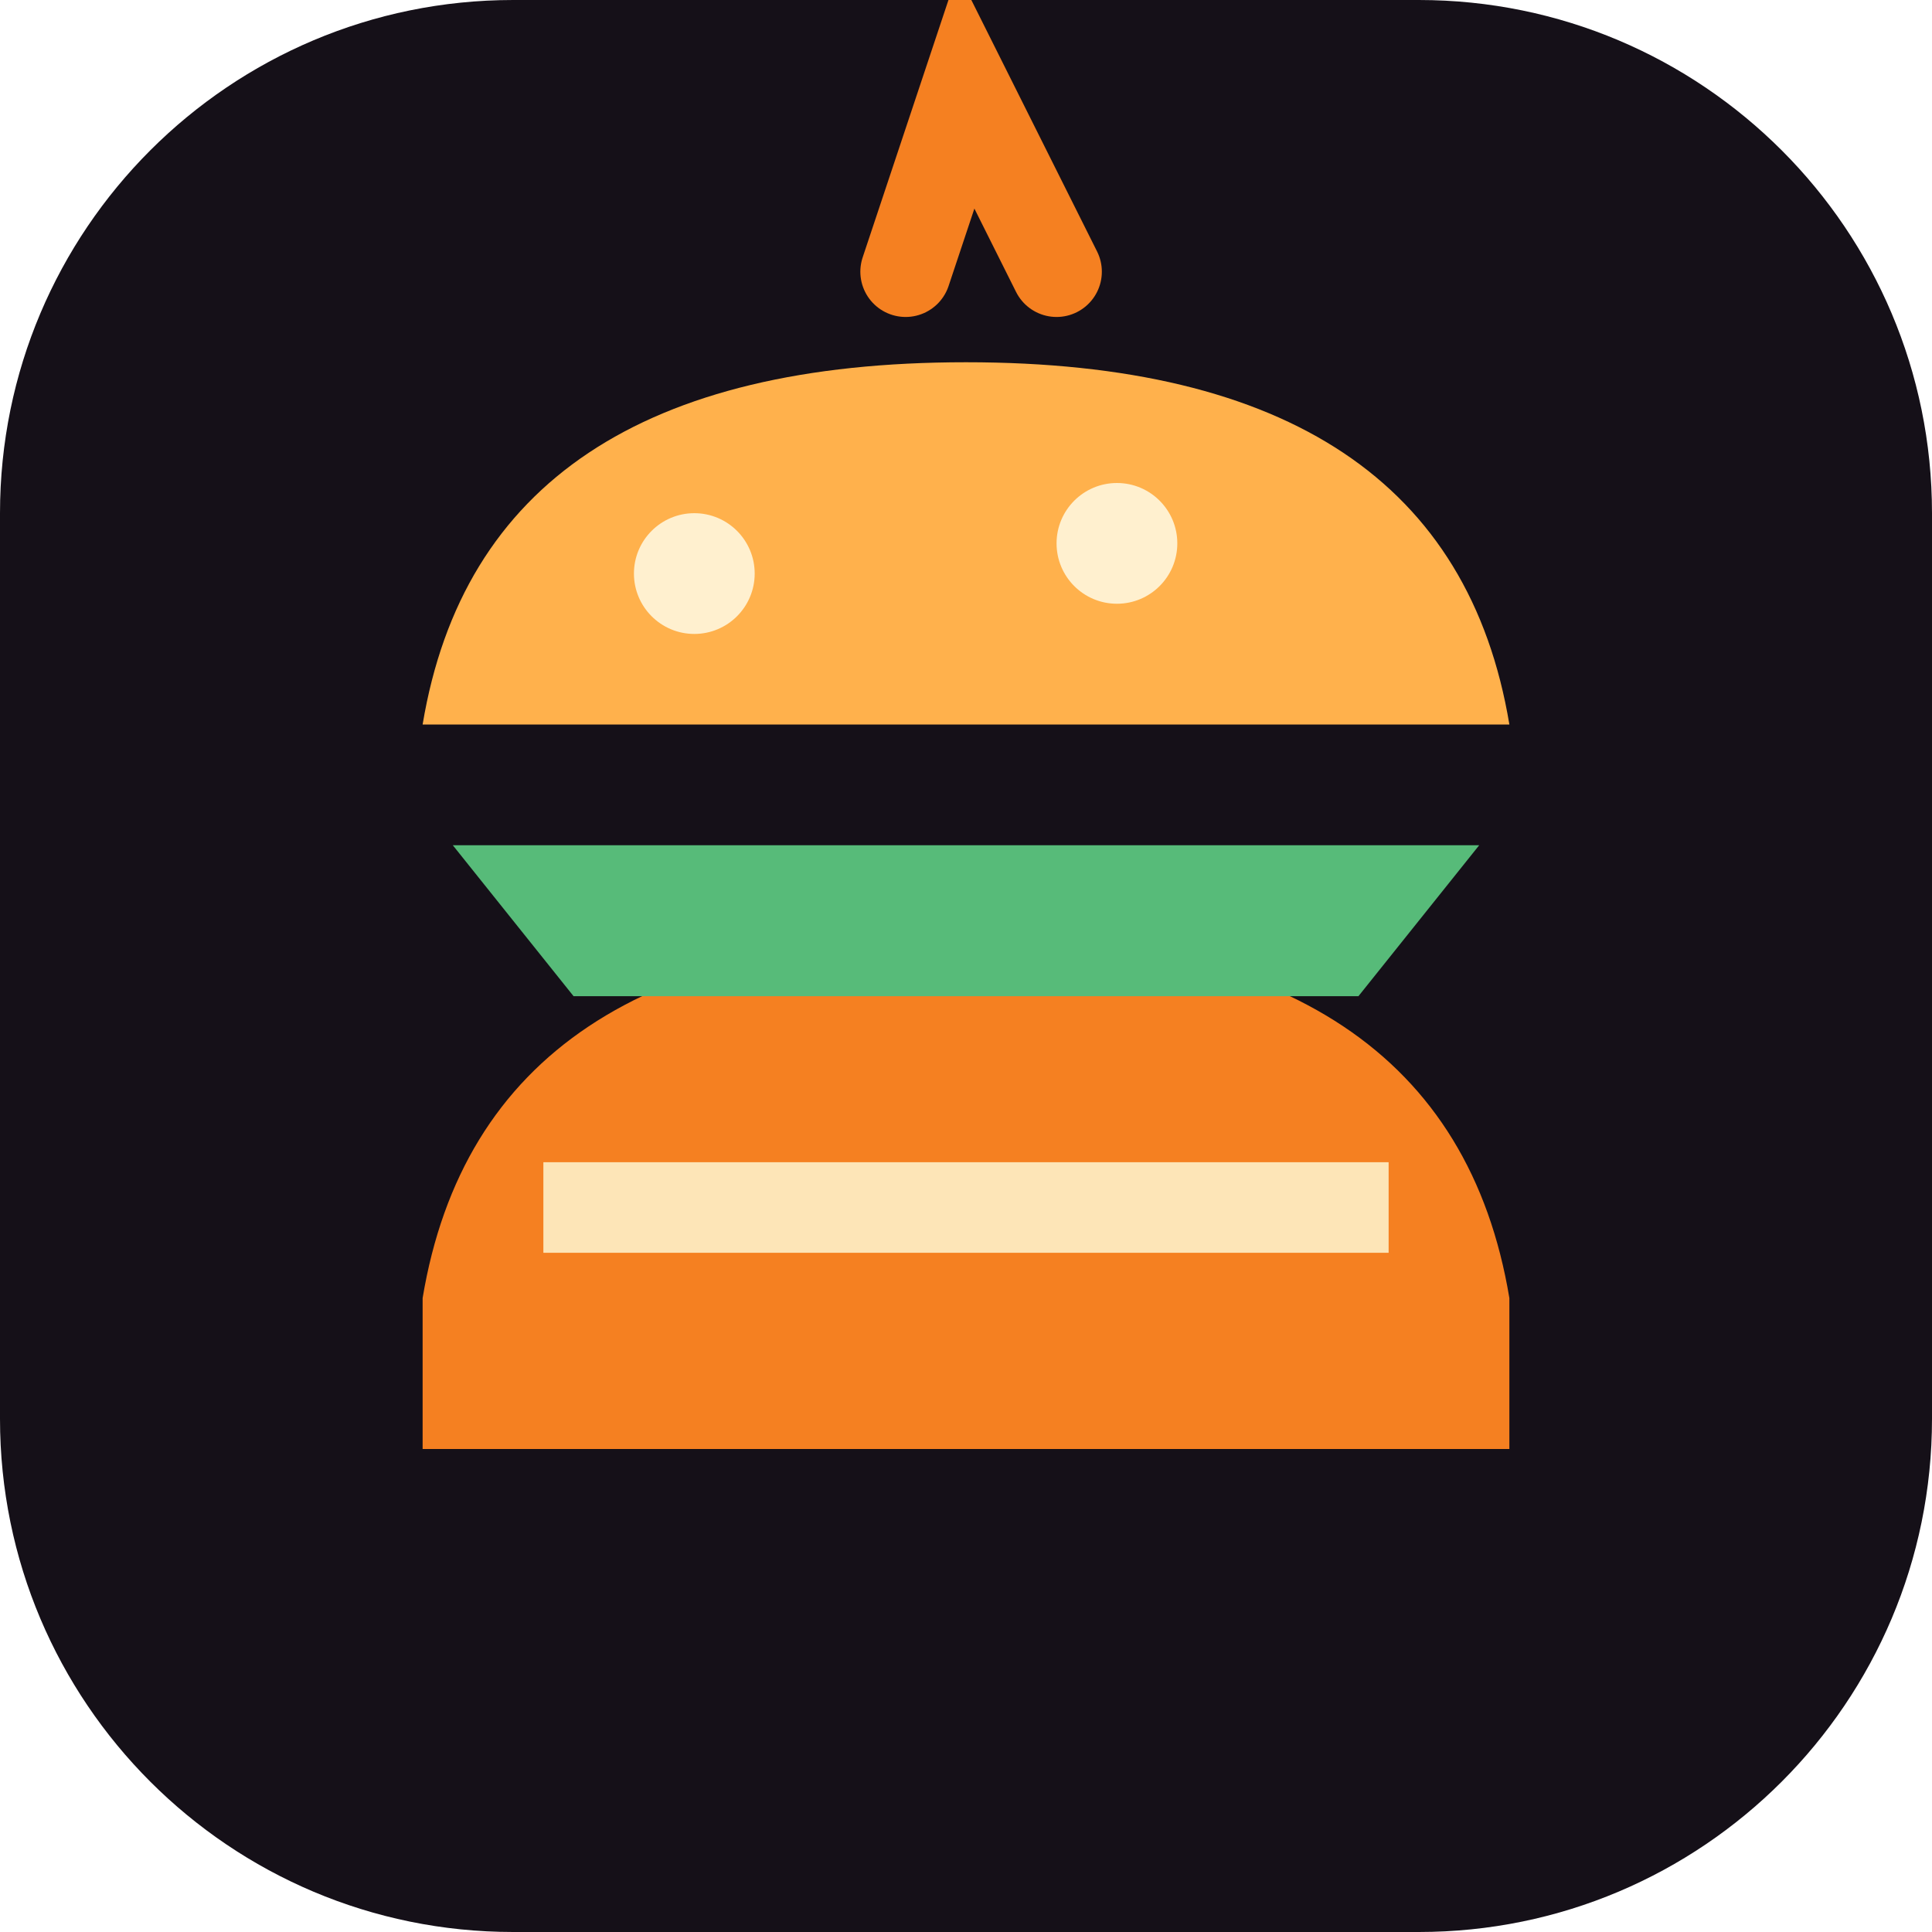
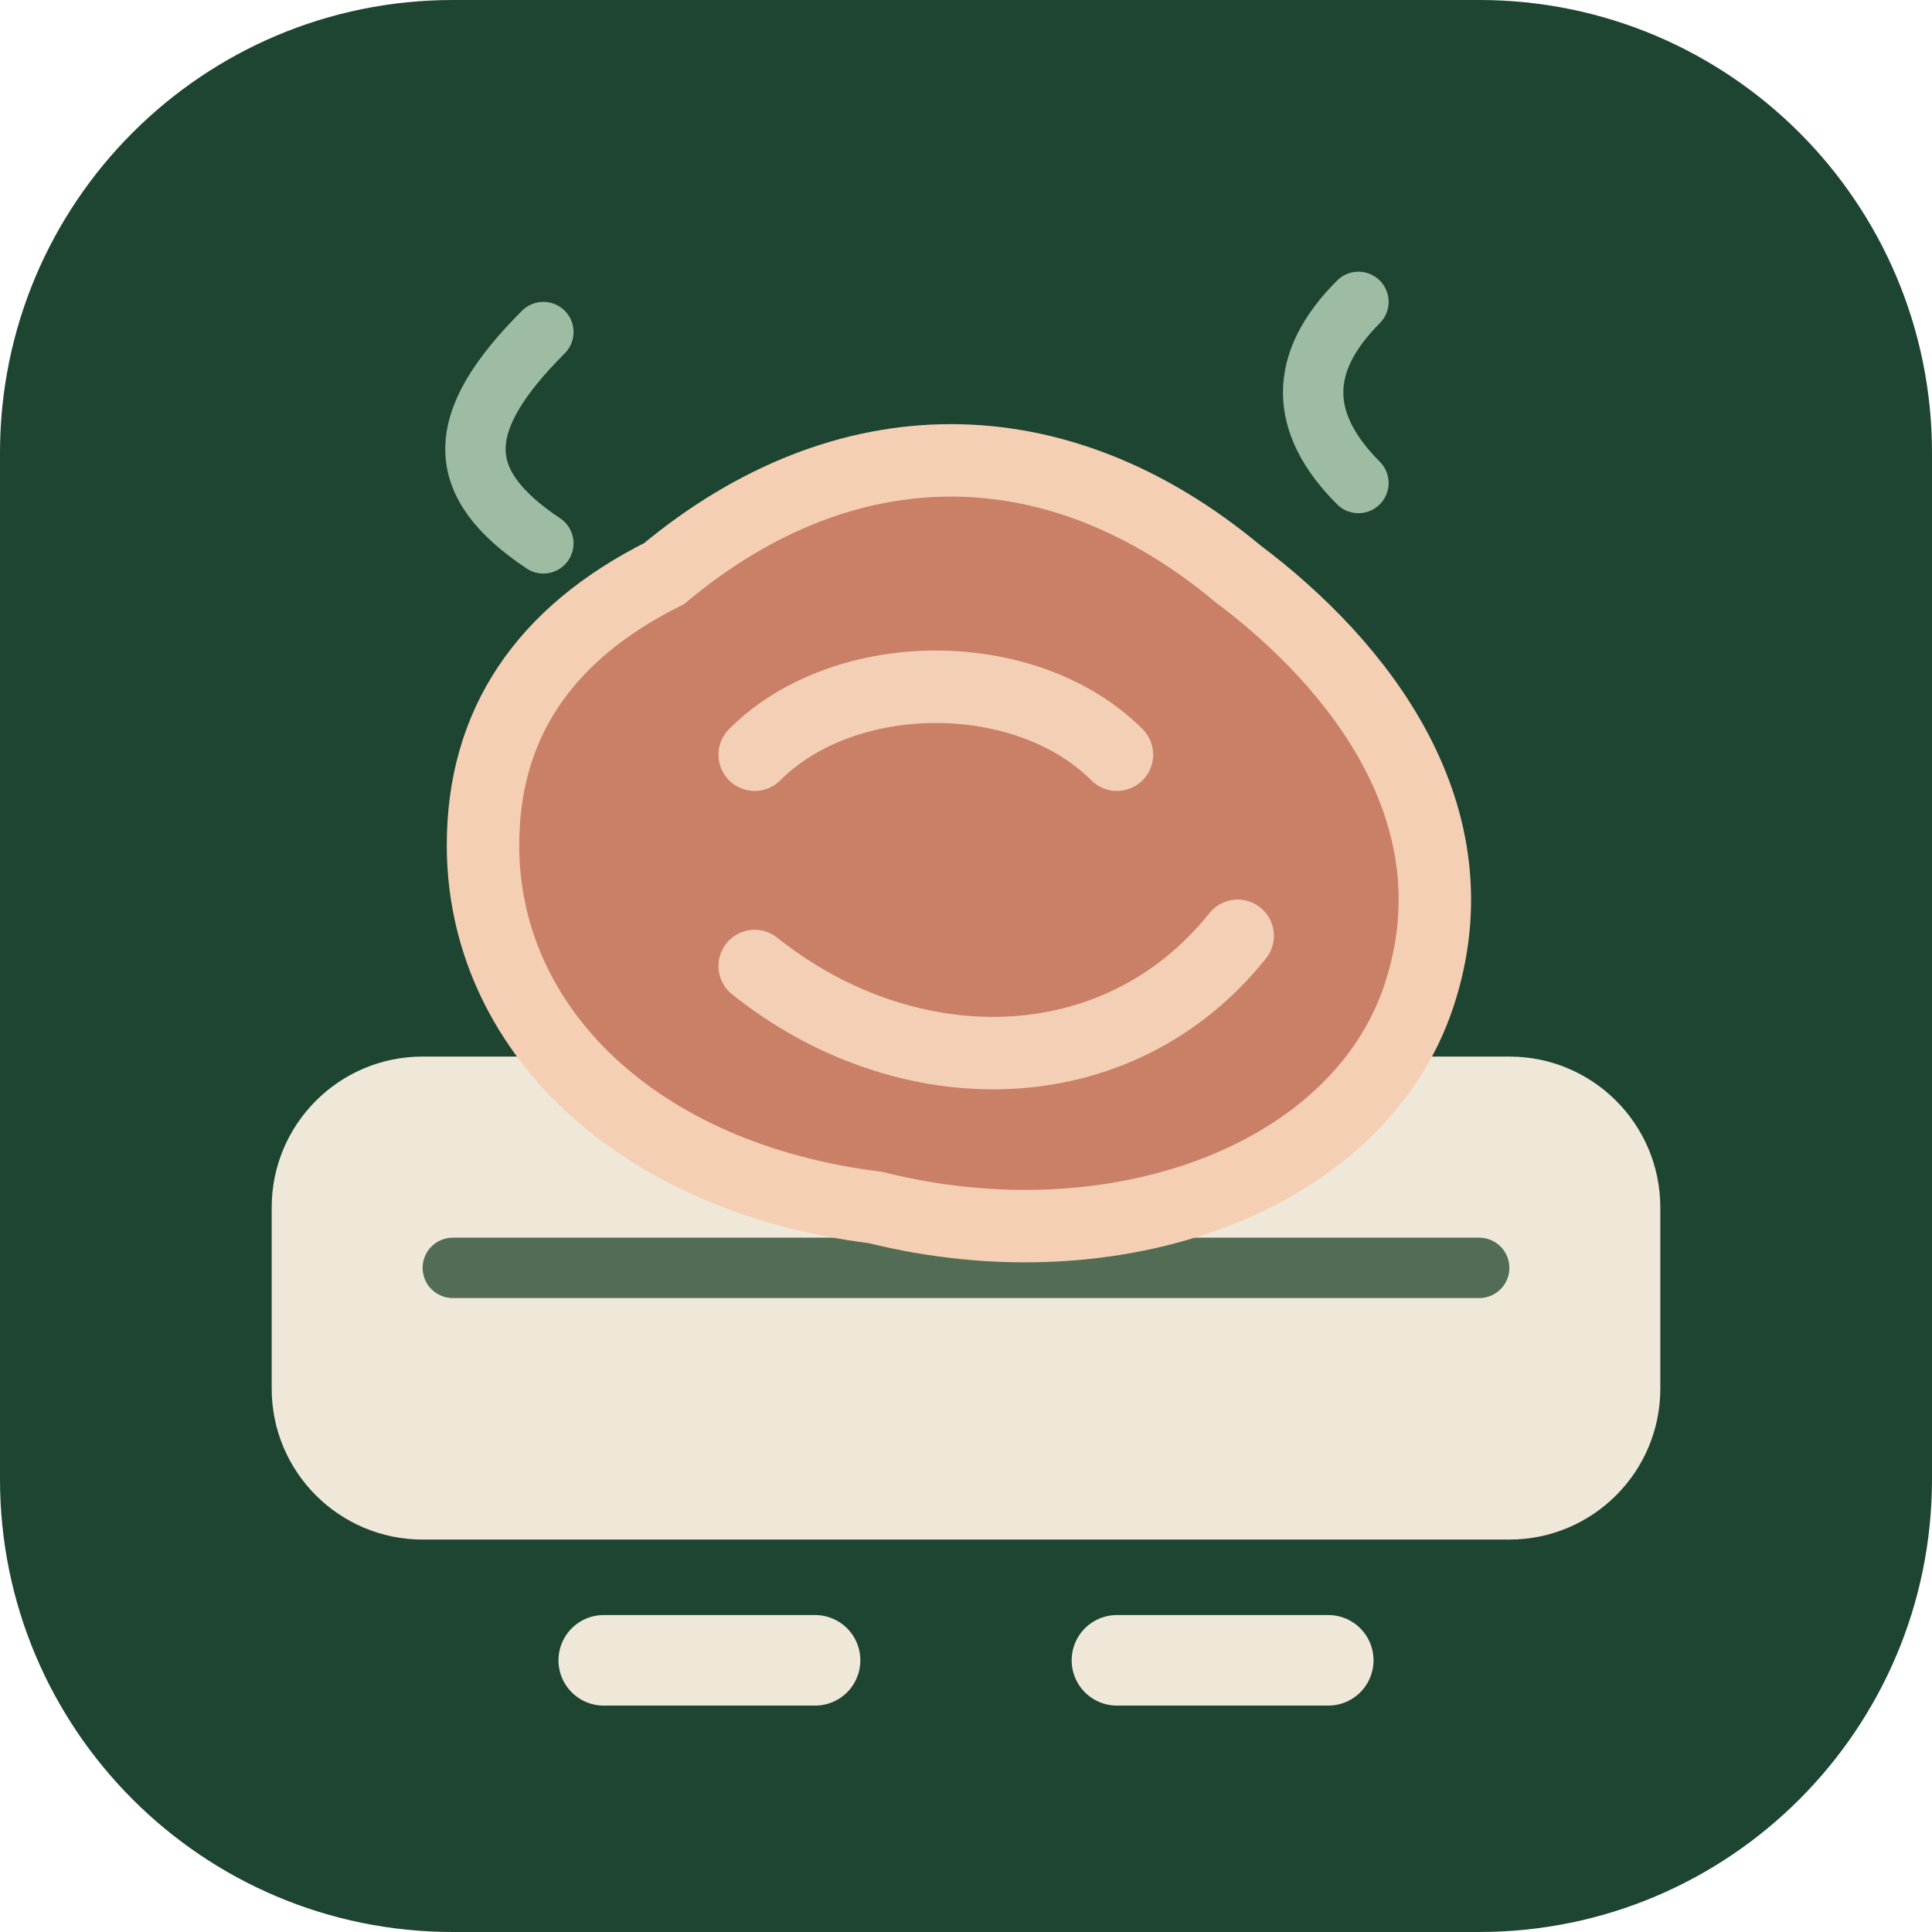
<svg xmlns="http://www.w3.org/2000/svg" viewBox="0 0 64 64">
-   <rect width="64" height="64" rx="17" fill="#151018" />
-   <path d="M14 43q2-12 18-12t18 12v5H14z" fill="#f58021" />
-   <path d="M14 24q2-12 18-12t18 12H14" fill="#ffb14c" />
-   <path d="M15 28h34l-4 5H19z" fill="#57bb79" />
-   <circle cx="23" cy="19" r="2" fill="#fff0cf" />
-   <circle cx="37" cy="18" r="2" fill="#fff0cf" />
-   <path d="M18 40h28" stroke="#fde5b7" stroke-width="3" />
-   <path d="M30 9l2-6 3 6" stroke="#f58021" stroke-width="3" stroke-linecap="round" fill="none" />
+   <rect width="64" height="64" rx="15" fill="#1d4532" />
+   <rect x="9" y="35" width="46" height="16" rx="5" fill="#efe8d9" />
+   <path d="M15 42h34" stroke="#526c56" stroke-width="2" stroke-linecap="round" />
+   <path d="M20 55h7m10 0h7" stroke="#efe8d9" stroke-width="3" stroke-linecap="round" />
+   <path d="M22 19c6-5 13-5 19 0 4 3 8 8 6 14-2 6-10 9-18 7-8-1-13-6-13-12 0-4 2-7 6-9z" fill="#ca8067" stroke="#f4cfb4" stroke-width="2.4" />
+   <path d="M25 25c3-3 9-3 12 0m-12 7c5 4 12 4 16-1" fill="none" stroke="#f3cfb6" stroke-width="2.4" stroke-linecap="round" />
+   <path d="M18 11c-3 3-3 5 0 7m27-8c-2 2-2 4 0 6" fill="none" stroke="#bed8c1" stroke-width="2" stroke-linecap="round" opacity=".8" />
</svg>
